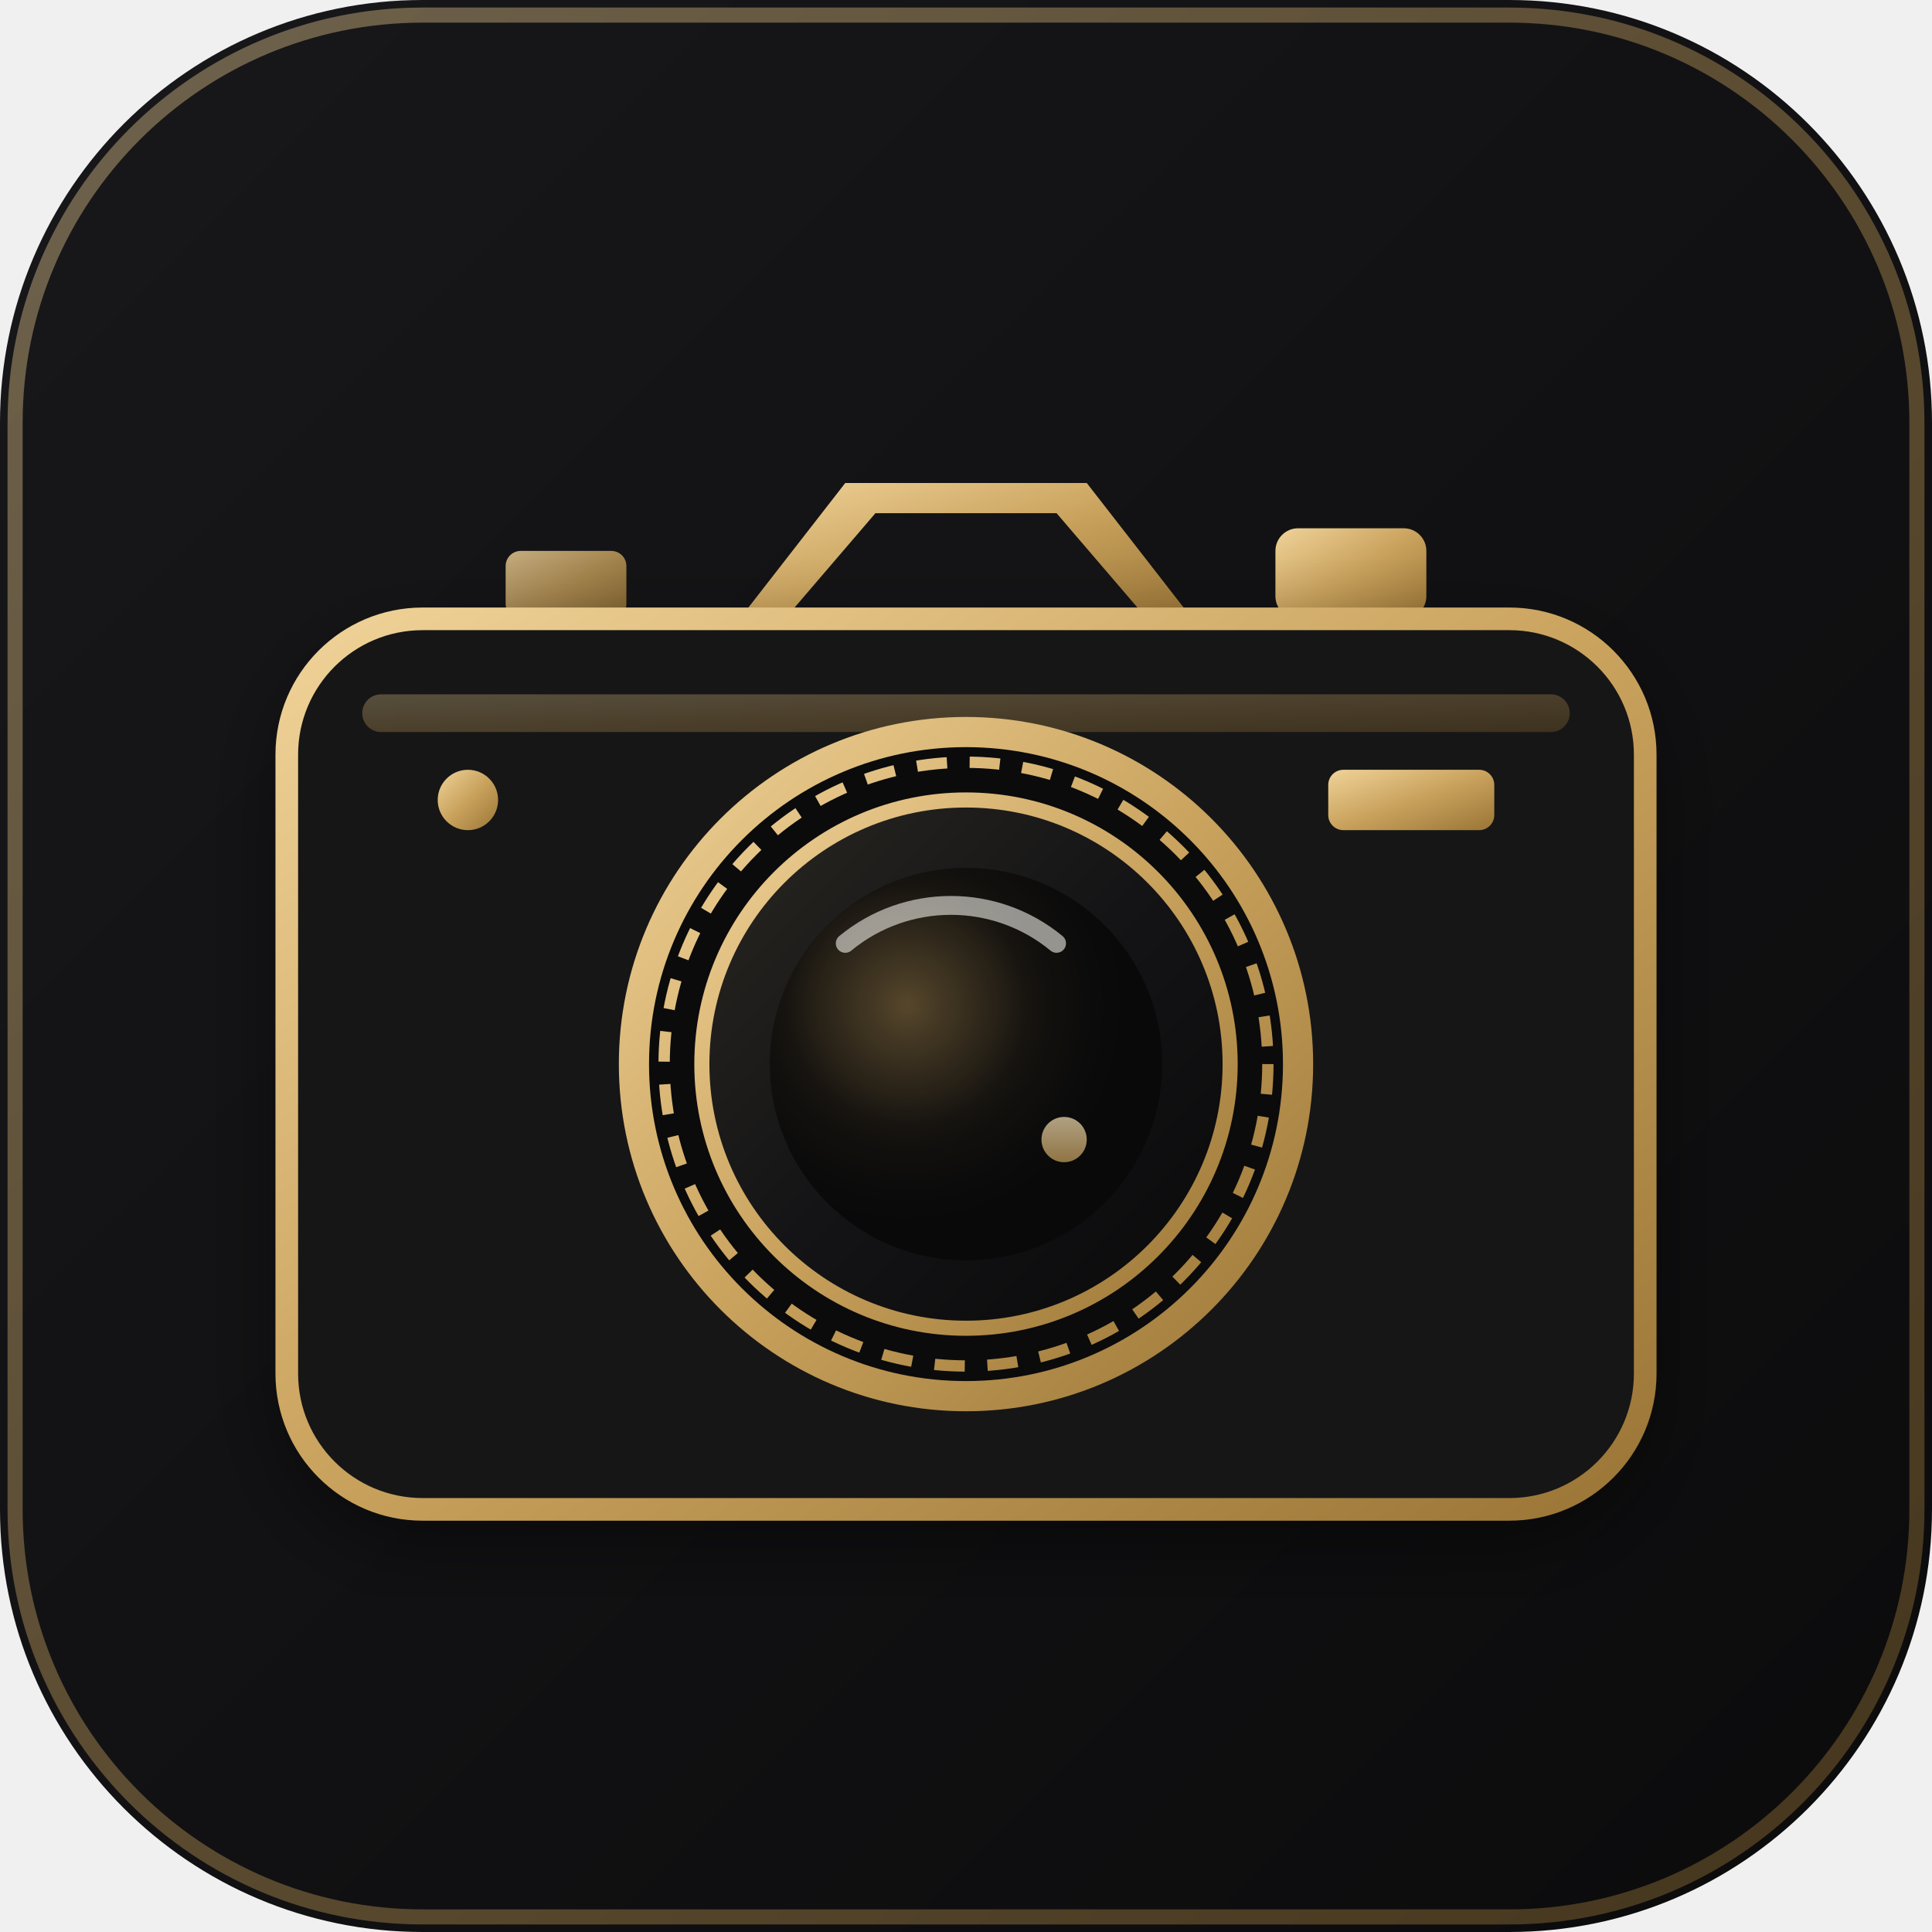
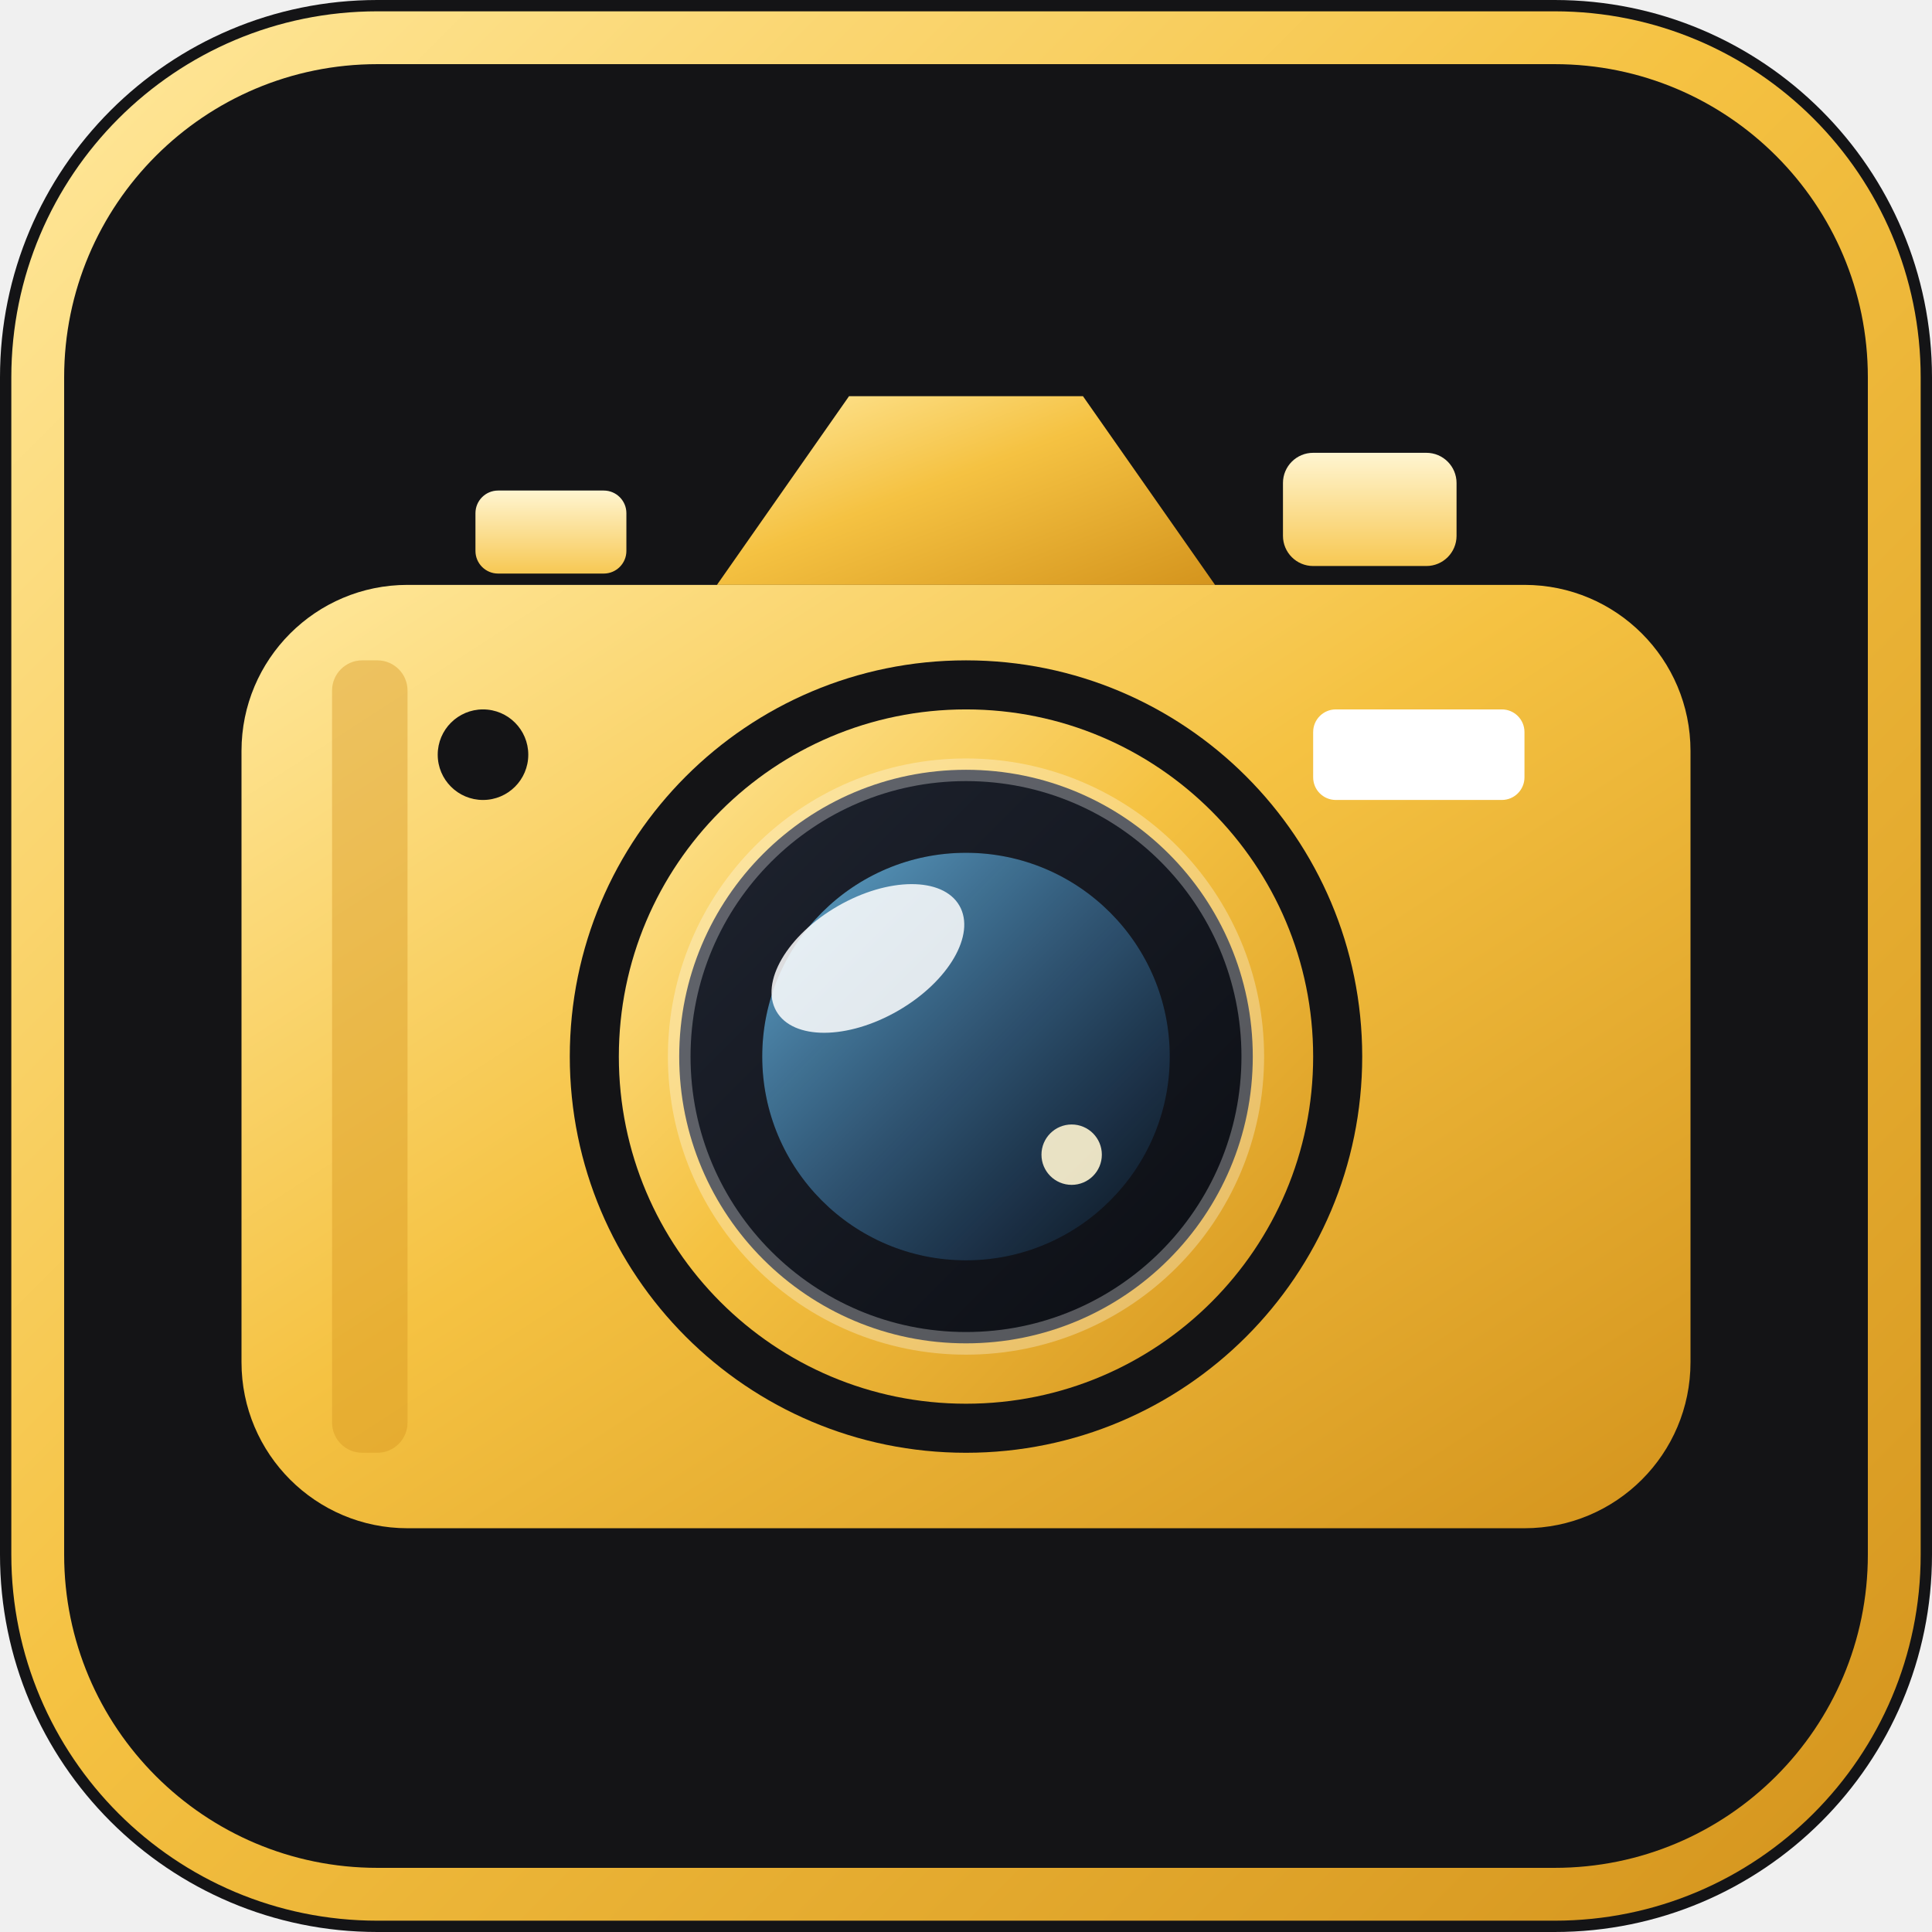
<svg xmlns="http://www.w3.org/2000/svg" viewBox="0 0 512 512" width="100%" height="100%">
  <defs>
-     <linearGradient id="bgGrad" x1="0%" y1="0%" x2="100%" y2="100%">
-       <stop offset="0%" stop-color="#18181b" />
-       <stop offset="100%" stop-color="#0b0b0c" />
-     </linearGradient>
-     <linearGradient id="goldGrad" x1="0%" y1="0%" x2="100%" y2="100%">
-       <stop offset="0%" stop-color="#f0d399" />
-       <stop offset="50%" stop-color="#c9a25d" />
-       <stop offset="100%" stop-color="#9a7536" />
+     <linearGradient id="brightGold" x1="0%" y1="0%" x2="100%" y2="100%">
+       <stop offset="0%" stop-color="#FFE89C" />
+       <stop offset="45%" stop-color="#F5C242" />
+       <stop offset="100%" stop-color="#D4941D" />
    </linearGradient>
    <linearGradient id="goldLight" x1="0%" y1="0%" x2="0%" y2="100%">
-       <stop offset="0%" stop-color="#f7e1b5" />
-       <stop offset="100%" stop-color="#c9a25d" />
+       <stop offset="0%" stop-color="#FFF5D1" />
+       <stop offset="100%" stop-color="#F7C853" />
    </linearGradient>
-     <linearGradient id="lensGrad" x1="0%" y1="0%" x2="100%" y2="100%">
-       <stop offset="0%" stop-color="#2a2721" />
-       <stop offset="50%" stop-color="#141416" />
-       <stop offset="100%" stop-color="#09090a" />
+     <linearGradient id="lensGlass" x1="0%" y1="0%" x2="100%" y2="100%">
+       <stop offset="0%" stop-color="#1F2430" />
+       <stop offset="100%" stop-color="#0B0D12" />
    </linearGradient>
-     <radialGradient id="lensReflection" cx="35%" cy="35%" r="60%">
-       <stop offset="0%" stop-color="#c9a25d" stop-opacity="0.4" />
-       <stop offset="50%" stop-color="#c9a25d" stop-opacity="0.08" />
-       <stop offset="100%" stop-color="#000000" stop-opacity="0" />
-     </radialGradient>
-     <filter id="shadow" x="-10%" y="-10%" width="120%" height="120%">
-       <feDropShadow dx="0" dy="8" stdDeviation="12" flood-color="#000000" flood-opacity="0.5" />
-     </filter>
+     <linearGradient id="lensGlare" x1="0%" y1="0%" x2="100%" y2="100%">
+       <stop offset="0%" stop-color="#79D2FF" stop-opacity="0.8" />
+       <stop offset="100%" stop-color="#4A90E2" stop-opacity="0.1" />
+     </linearGradient>
  </defs>
-   <rect width="512" height="512" rx="112" fill="url(#bgGrad)" />
-   <rect width="504" height="504" x="4" y="4" rx="108" fill="none" stroke="url(#goldGrad)" stroke-width="4" stroke-opacity="0.4" />
-   <g transform="translate(0, 8)">
-     <path d="M196 156 L224 120 H288 L316 156 Z" fill="url(#goldGrad)" />
-     <path d="M208 156 L232 128 H280 L304 156 Z" fill="#141416" />
-     <rect x="338" y="132" width="40" height="24" rx="6" fill="url(#goldGrad)" />
-     <rect x="134" y="138" width="32" height="18" rx="4" fill="url(#goldGrad)" opacity="0.8" />
-     <rect x="76" y="156" width="360" height="236" rx="36" fill="#141416" filter="url(#shadow)" />
-     <rect x="76" y="156" width="360" height="236" rx="36" fill="none" stroke="url(#goldGrad)" stroke-width="6" />
-     <rect x="96" y="176" width="320" height="10" rx="5" fill="url(#goldGrad)" opacity="0.3" />
-     <rect x="352" y="196" width="44" height="16" rx="4" fill="url(#goldGrad)" />
-     <circle cx="124" cy="204" r="8" fill="url(#goldGrad)" />
-     <circle cx="256" cy="274" r="92" fill="url(#goldGrad)" />
-     <circle cx="256" cy="274" r="84" fill="#0b0b0c" />
-     <circle cx="256" cy="274" r="80" fill="none" stroke="url(#goldGrad)" stroke-width="3" stroke-dasharray="8 6" />
-     <circle cx="256" cy="274" r="70" fill="url(#lensGrad)" />
-     <circle cx="256" cy="274" r="70" fill="none" stroke="url(#goldGrad)" stroke-width="4" />
-     <circle cx="256" cy="274" r="52" fill="#09090a" />
-     <circle cx="256" cy="274" r="52" fill="url(#lensReflection)" />
-     <path d="M224 242 A44 44 0 0 1 280 242" fill="none" stroke="#efede6" stroke-width="5" stroke-linecap="round" opacity="0.6" />
-     <circle cx="282" cy="294" r="6" fill="url(#goldLight)" opacity="0.7" />
+   <rect width="512" height="512" rx="100" fill="#141416" />
+   <rect width="492" height="492" x="10" y="10" rx="90" fill="none" stroke="url(#brightGold)" stroke-width="14" />
+   <g transform="translate(0, 10)">
+     <path d="M190 145 L225 95 H287 L322 145 Z" fill="url(#brightGold)" />
+     <rect x="340" y="110" width="46" height="30" rx="8" fill="url(#goldLight)" />
+     <rect x="126" y="120" width="40" height="22" rx="6" fill="url(#goldLight)" />
+     <rect x="64" y="145" width="384" height="250" rx="44" fill="url(#brightGold)" />
+     <rect x="348" y="178" width="56" height="24" rx="6" fill="#FFFFFF" />
+     <circle cx="128" cy="190" r="12" fill="#141416" />
+     <rect x="88" y="165" width="20" height="210" rx="8" fill="#D4941D" opacity="0.4" />
+     <circle cx="256" cy="270" r="105" fill="#141416" />
+     <circle cx="256" cy="270" r="92" fill="url(#brightGold)" />
+     <circle cx="256" cy="270" r="76" fill="url(#lensGlass)" />
+     <circle cx="256" cy="270" r="76" fill="none" stroke="#FFFFFF" stroke-width="6" opacity="0.3" />
+     <circle cx="256" cy="270" r="54" fill="#050608" />
+     <circle cx="256" cy="270" r="54" fill="url(#lensGlare)" />
+     <ellipse cx="230" cy="244" rx="28" ry="16" transform="rotate(-30 230 244)" fill="#FFFFFF" opacity="0.85" />
+     <circle cx="284" cy="296" r="8" fill="#FFF5D1" opacity="0.9" />
  </g>
</svg>
